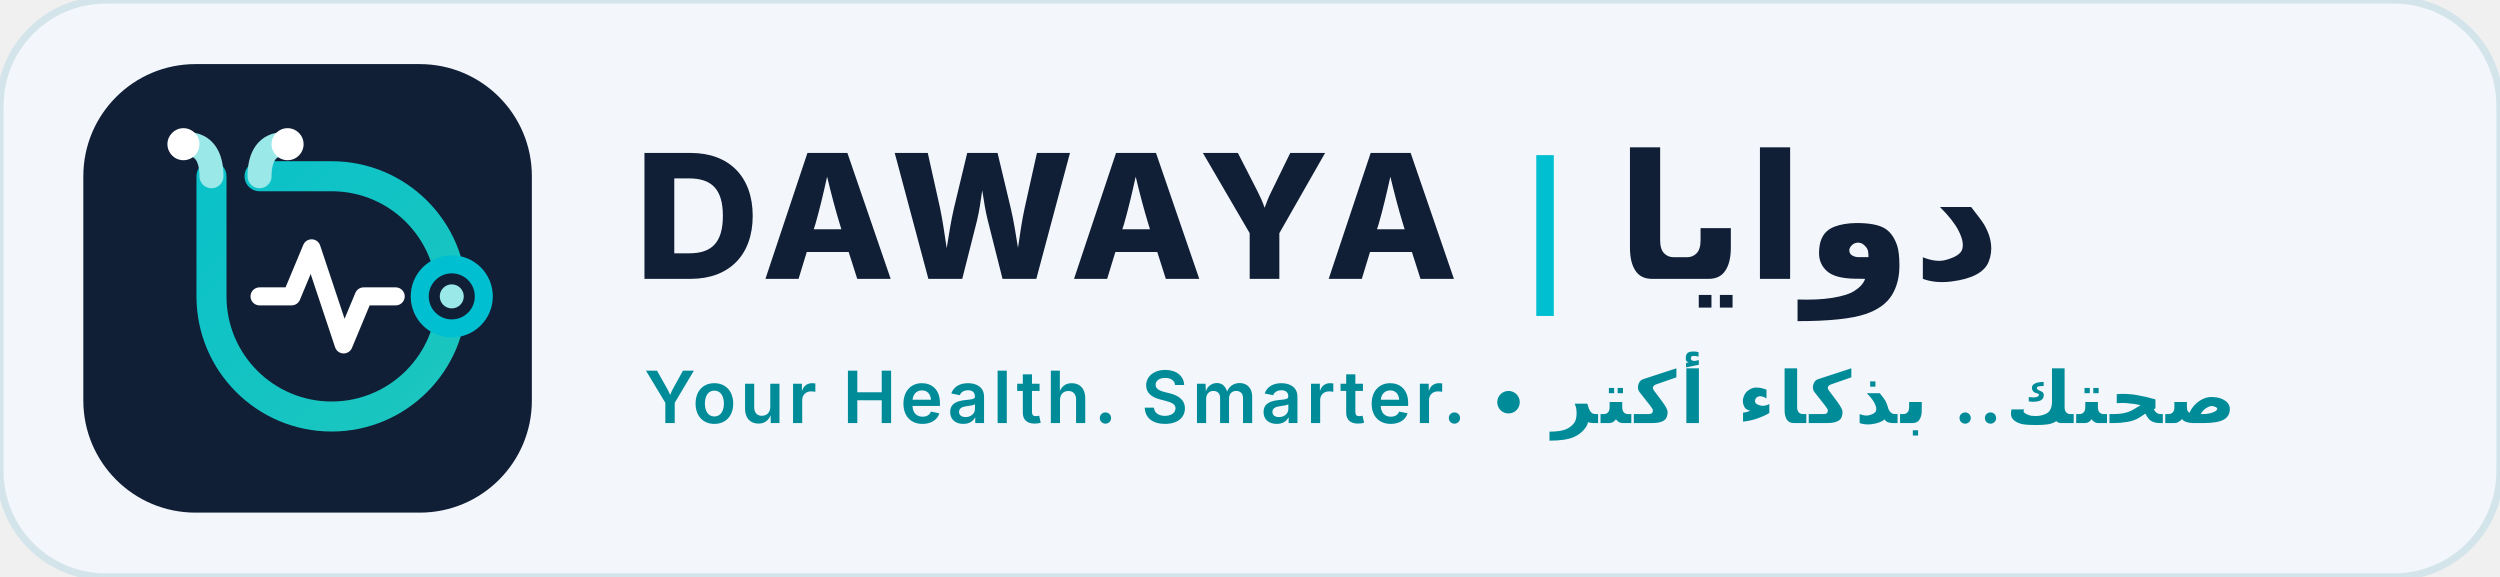
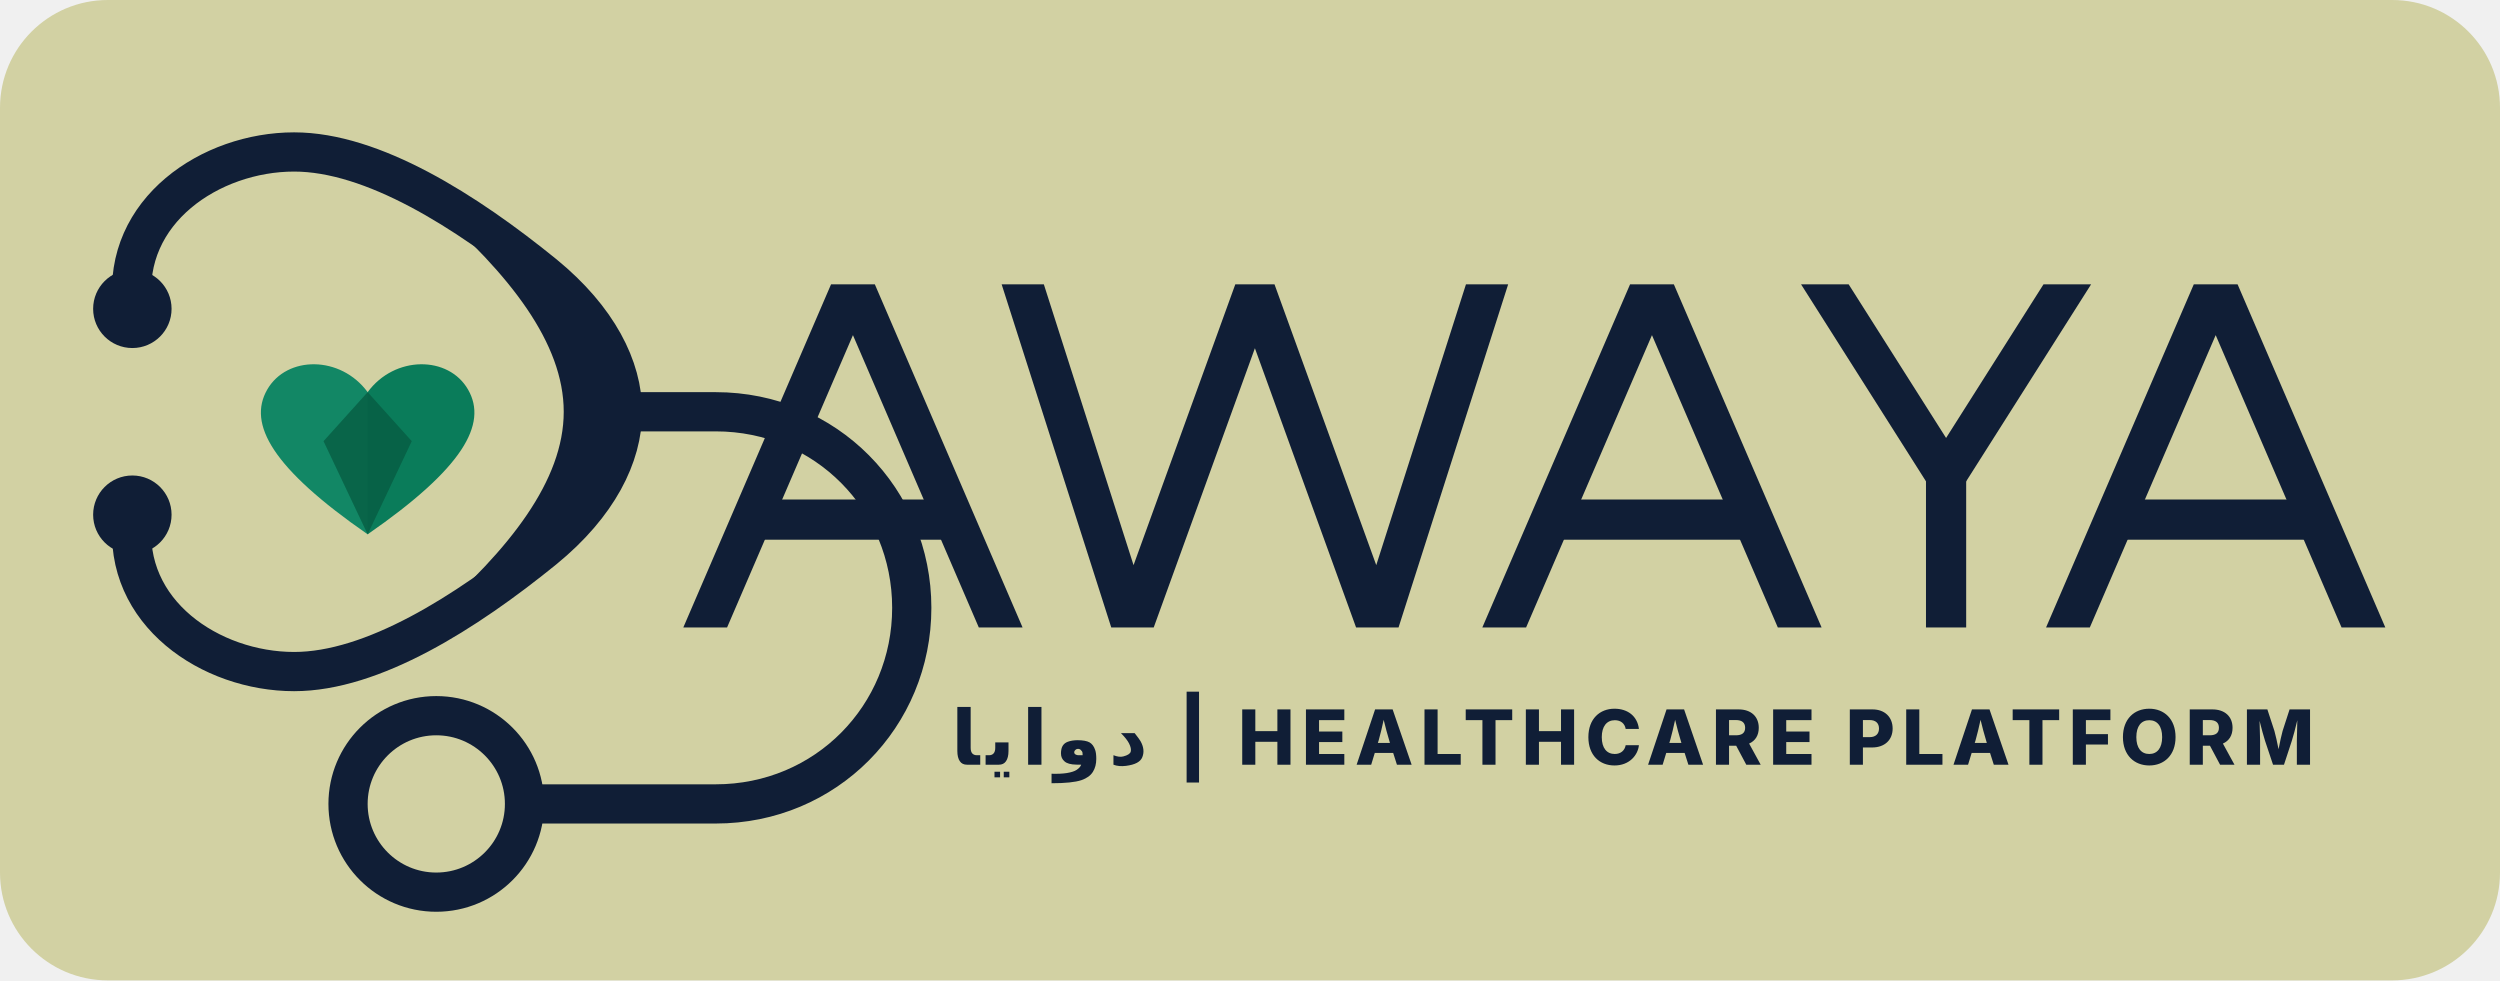
- <svg xmlns="http://www.w3.org/2000/svg" viewBox="0 0 520 120" width="520" height="120" fill="none">
+ <svg xmlns="http://www.w3.org/2000/svg" viewBox="0 0 510 200" width="510" height="200" fill="none">
+   <rect width="510" height="200" rx="22" fill="#D2D1A3" />
  <defs>
-     <linearGradient id="dwCyanL" x1="0" y1="0" x2="120" y2="120" gradientUnits="userSpaceOnUse">
-       <stop offset="0%" stop-color="#00BFD0" />
-       <stop offset="100%" stop-color="#24C8B8" />
-     </linearGradient>
+     <clipPath id="clipLight">
+       <rect x="130" y="58" width="365" height="70" />
+     </clipPath>
  </defs>
-   <rect width="520" height="120" rx="22" fill="#F3F7FC" stroke="#D3E4EA" stroke-width="1.5" />
-   <g transform="translate(14, 10) scale(0.833)">
-     <rect x="4" y="4" width="112" height="112" rx="28" fill="#101E36" />
-     <path d="M36 32V62C36 78.569 49.431 92 66 92C82.569 92 96 78.569 96 62C96 45.431 82.569 32 66 32H48" stroke="url(#dwCyanL)" stroke-width="7.5" stroke-linecap="round" stroke-linejoin="round" />
-     <path d="M30 24C34 24 36 27 36 32" stroke="#9AE8E8" stroke-width="6" stroke-linecap="round" />
-     <path d="M54 24C50 24 48 27 48 32" stroke="#9AE8E8" stroke-width="6" stroke-linecap="round" />
-     <circle cx="29" cy="24" r="4" fill="#FFFFFF" />
-     <circle cx="55" cy="24" r="4" fill="#FFFFFF" />
-     <path d="M48 62H56L61 50L69 74L74 62H82" stroke="#FFFFFF" stroke-width="4.5" stroke-linecap="round" stroke-linejoin="round" />
-     <circle cx="96" cy="62" r="8" fill="#101E36" stroke="#00BFD0" stroke-width="4.5" />
-     <circle cx="96" cy="62" r="3" fill="#9AE8E8" />
+   <g clip-path="url(#clipLight)" stroke="#101E36" stroke-width="8.2" stroke-linecap="square" stroke-linejoin="miter">
+     <path d="M 143 130 L 174 58 L 205 130" />
+     <path d="M 153 106 H 195" stroke-linecap="butt" />
+     <path d="M 208 56 L 231 128 L 256 59 L 281 128 L 304 56" />
+     <path d="M 306 130 L 337 58 L 368 130" />
+     <path d="M 316 106 H 358" stroke-linecap="butt" />
+     <path d="M 371 56 L 397 97 L 423 56" />
+     <path d="M 397 95 V 130" />
+     <path d="M 421 130 L 452 58 L 483 130" />
+     <path d="M 431 106 H 473" stroke-linecap="butt" />
  </g>
-   <text x="132" y="58" fill="#101E36" font-family="'IBM Plex Sans Arabic', 'Inter', system-ui, sans-serif" font-size="36" font-weight="800" letter-spacing="2">DAWAYA</text>
-   <text x="312" y="58" fill="#00BFD0" font-family="'IBM Plex Sans Arabic', system-ui, sans-serif" font-size="34" font-weight="700">|</text>
-   <text x="336" y="58" fill="#101E36" font-family="'IBM Plex Sans Arabic', Tahoma, sans-serif" font-size="36" font-weight="800">دوايا</text>
-   <text x="134" y="88" fill="#008B99" font-family="'IBM Plex Sans Arabic', 'Inter', system-ui, sans-serif" font-size="15" font-weight="600" letter-spacing="0.8">Your Health. Smarter.  •  صحتك.. بذكاء أكتر</text>
+   <g transform="translate(75, 87)">
+     <path d="M 0 -7 C -5.5 -14.5, -16.5 -14.5, -20.5 -7.5 C -24.5 -0.5, -19.5 8.5, 0 22 L 8 6 Z" fill="#128765" />
+     <path d="M 0 -7 C 5.5 -14.5, 16.5 -14.5, 20.5 -7.5 C 24.5 -0.5, 19.5 8.5, 0 22 Z" fill="#0A7C5A" />
+     <path d="M 0 -7 L 9 3 L 0 22 L -9 3 Z" fill="#055A40" opacity="0.75" />
+   </g>
+   <path d="M 27 62 C 25 43, 43 31, 60 31 C 76 31, 95 43, 111 56 C 122 65, 127 75, 127 84" stroke="#101E36" stroke-width="8" stroke-linecap="round" stroke-linejoin="round" />
+   <path d="M 27 106 C 25 125, 43 137, 60 137 C 76 137, 95 125, 111 112 C 122 103, 127 93, 127 84" stroke="#101E36" stroke-width="8" stroke-linecap="round" stroke-linejoin="round" />
+   <path d="M 88 42 C 108 54, 125 70, 125 84 C 125 98, 108 114, 88 126 C 104 112, 115 98, 115 84 C 115 70, 104 56, 88 42 Z" fill="#101E36" />
+   <circle cx="27" cy="63" r="8" fill="#101E36" />
+   <circle cx="27" cy="105" r="8" fill="#101E36" />
+   <path d="M 125 84 H 146 C 168.5 84, 186 101.9, 186 124 C 186 146.1, 168.5 164, 146 164 H 107" stroke="#101E36" stroke-width="8" stroke-linecap="round" stroke-linejoin="round" />
+   <circle cx="89" cy="164" r="18" fill="#D2D1A3" stroke="#101E36" stroke-width="8" />
+   <text x="194" y="156" fill="#101E36" font-family="'IBM Plex Sans Arabic', 'Inter', system-ui, sans-serif" font-size="15.5" font-weight="800" letter-spacing="1.4">دوايا | HEALTHCARE PLATFORM</text>
</svg>
